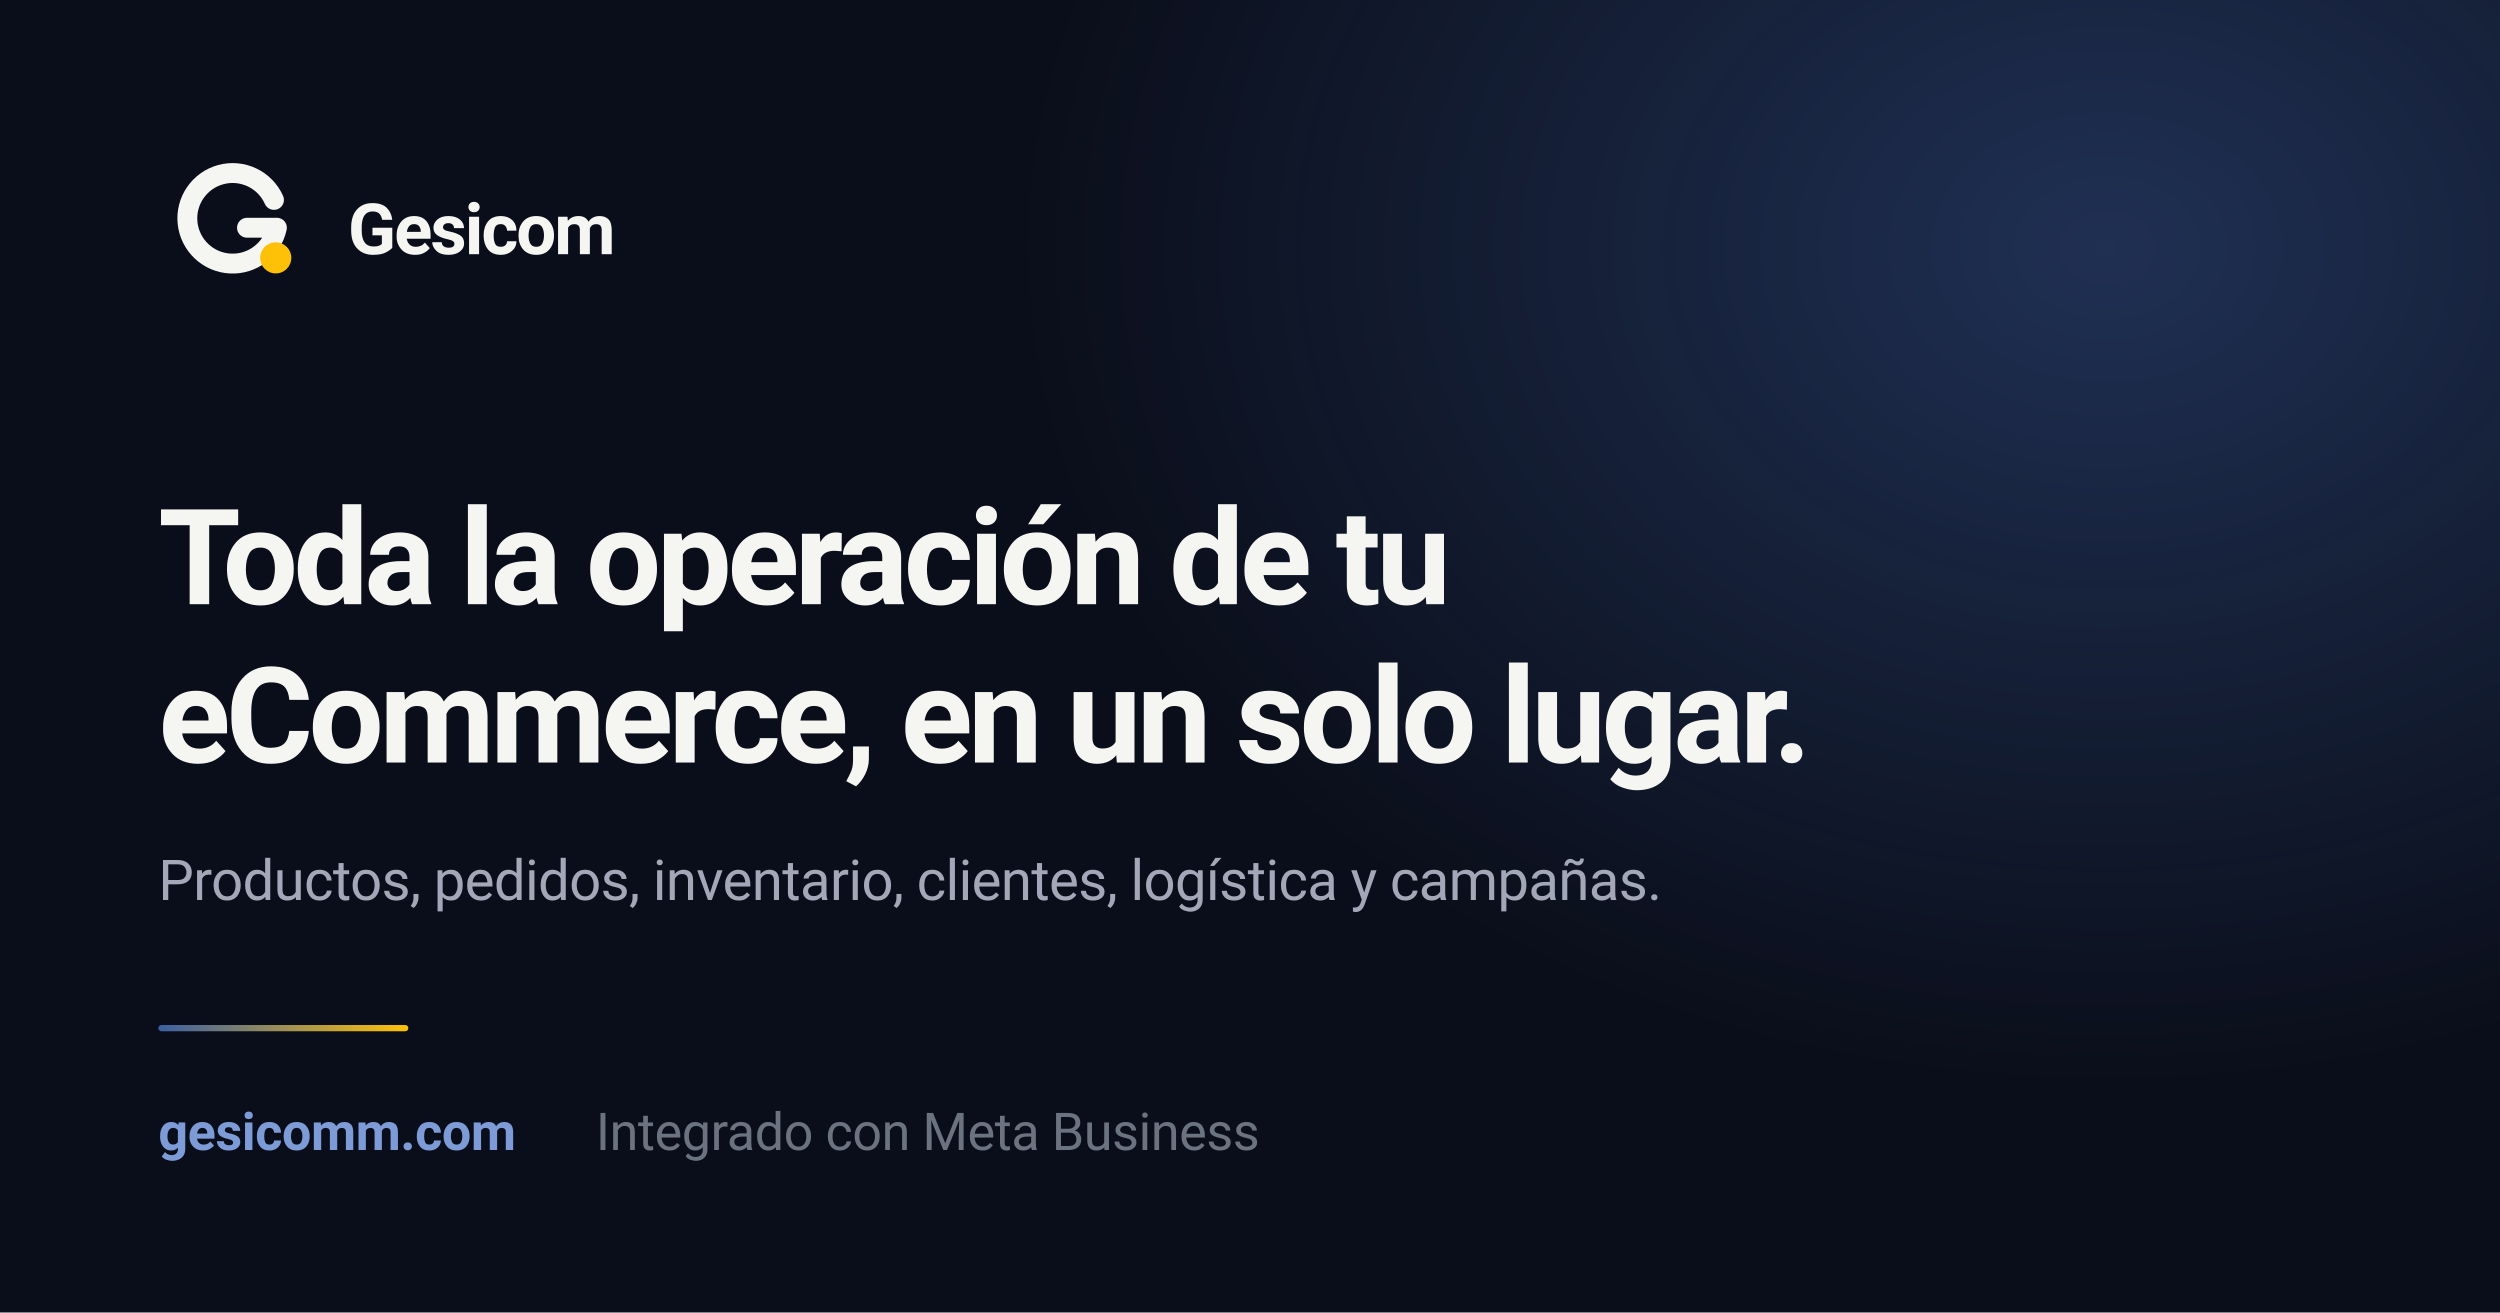
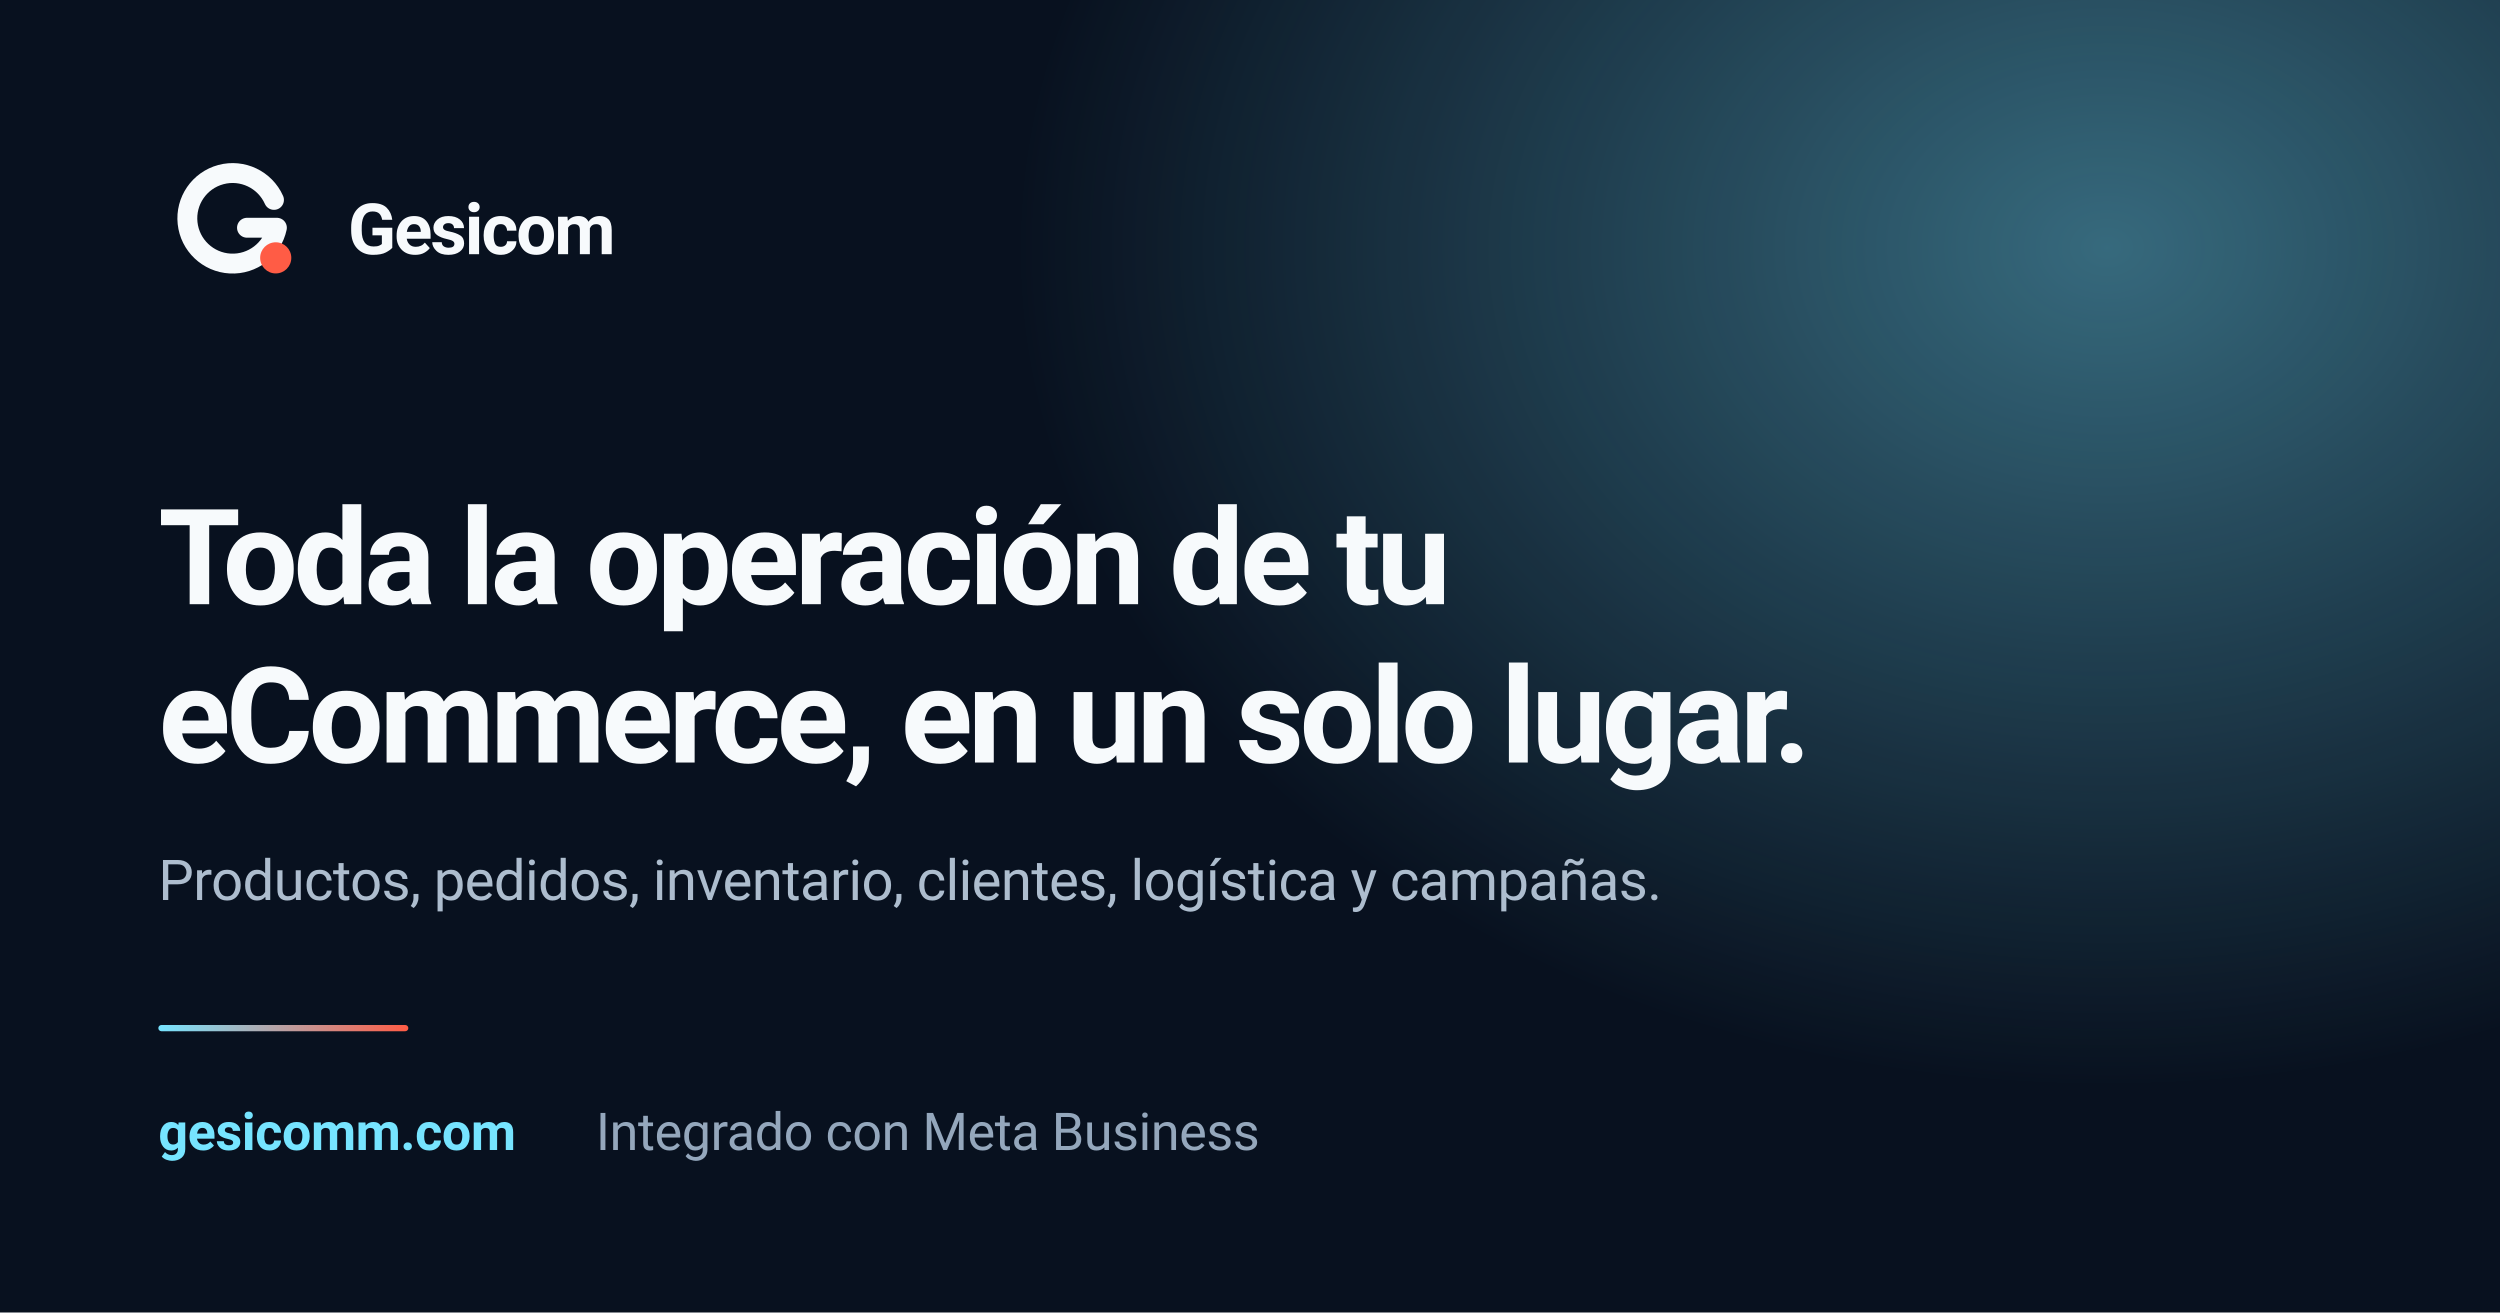
<svg xmlns="http://www.w3.org/2000/svg" viewBox="0 0 1200 630" width="1200" height="630">
  <defs>
    <radialGradient id="og-glow" cx="0.5" cy="0.5" r="0.5">
-       <stop offset="0" stop-color="#3d5fa3" stop-opacity="0.42" />
-       <stop offset="1" stop-color="#3d5fa3" stop-opacity="0" />
+       <stop offset="0" stop-color="#76E4FF" stop-opacity="0.42" />
+       <stop offset="1" stop-color="#76E4FF" stop-opacity="0" />
    </radialGradient>
    <linearGradient id="og-rule" x1="0" y1="0" x2="1" y2="0">
-       <stop offset="0" stop-color="#3d5fa3" />
-       <stop offset="1" stop-color="#FFC107" />
+       <stop offset="0" stop-color="#76E4FF" />
+       <stop offset="1" stop-color="#FF5C45" />
    </linearGradient>
  </defs>
-   <rect width="1200" height="630" fill="#0A0E1A" />
+   <rect width="1200" height="630" fill="#08111F" />
  <ellipse cx="1010" cy="120" rx="520" ry="400" fill="url(#og-glow)" />
  <g transform="translate(76 68) scale(1.15)">
-     <path d="M48.27 24.31 A18.9 18.9 0 1 0 49.49 35.93 L37 35.93" fill="none" stroke="#F5F5F2" stroke-width="8.3" stroke-linecap="round" stroke-linejoin="round" />
-     <circle cx="49" cy="48.5" r="6.5" fill="#FFC107" />
+     <path d="M48.27 24.31 A18.9 18.9 0 1 0 49.49 35.93 L37 35.93" fill="none" stroke="#F7FAFC" stroke-width="8.3" stroke-linecap="round" stroke-linejoin="round" />
+     <circle cx="49" cy="48.5" r="6.5" fill="#FF5C45" />
  </g>
-   <text x="167" y="122" font-family="-apple-system, BlinkMacSystemFont, 'Segoe UI', Roboto, Helvetica, Arial, sans-serif" font-size="34" font-weight="700" letter-spacing="-1" fill="#F5F5F2">Gesicom</text>
-   <text x="76" y="290" font-family="-apple-system, BlinkMacSystemFont, 'Segoe UI', Roboto, Helvetica, Arial, sans-serif" font-size="64" font-weight="700" letter-spacing="-2.2" fill="#F5F5F2">Toda la operación de tu</text>
-   <text x="76" y="366" font-family="-apple-system, BlinkMacSystemFont, 'Segoe UI', Roboto, Helvetica, Arial, sans-serif" font-size="64" font-weight="700" letter-spacing="-2.2" fill="#F5F5F2">eCommerce, en un solo lugar.</text>
-   <text x="76" y="432" font-family="-apple-system, BlinkMacSystemFont, 'Segoe UI', Roboto, Helvetica, Arial, sans-serif" font-size="27" font-weight="400" letter-spacing="-0.3" fill="#a3a8b8">Productos, pedidos, inventario, clientes, logística y campañas.</text>
+   <text x="167" y="122" font-family="-apple-system, BlinkMacSystemFont, 'Segoe UI', Roboto, Helvetica, Arial, sans-serif" font-size="34" font-weight="700" letter-spacing="-1" fill="#F7FAFC">Gesicom</text>
+   <text x="76" y="290" font-family="-apple-system, BlinkMacSystemFont, 'Segoe UI', Roboto, Helvetica, Arial, sans-serif" font-size="64" font-weight="700" letter-spacing="-2.2" fill="#F7FAFC">Toda la operación de tu</text>
+   <text x="76" y="366" font-family="-apple-system, BlinkMacSystemFont, 'Segoe UI', Roboto, Helvetica, Arial, sans-serif" font-size="64" font-weight="700" letter-spacing="-2.2" fill="#F7FAFC">eCommerce, en un solo lugar.</text>
+   <text x="76" y="432" font-family="-apple-system, BlinkMacSystemFont, 'Segoe UI', Roboto, Helvetica, Arial, sans-serif" font-size="27" font-weight="400" letter-spacing="-0.3" fill="#ADBDCE">Productos, pedidos, inventario, clientes, logística y campañas.</text>
  <rect x="76" y="492" width="120" height="3" rx="1.5" fill="url(#og-rule)" />
-   <text x="76" y="552" font-family="-apple-system, BlinkMacSystemFont, 'Segoe UI', Roboto, Helvetica, Arial, sans-serif" font-size="25" font-weight="600" letter-spacing="-0.2" fill="#7d9bd6">gesicomm.com</text>
-   <text x="286" y="552" font-family="-apple-system, BlinkMacSystemFont, 'Segoe UI', Roboto, Helvetica, Arial, sans-serif" font-size="25" font-weight="400" letter-spacing="-0.2" fill="#6B7280">Integrado con Meta Business</text>
+   <text x="76" y="552" font-family="-apple-system, BlinkMacSystemFont, 'Segoe UI', Roboto, Helvetica, Arial, sans-serif" font-size="25" font-weight="600" letter-spacing="-0.2" fill="#76E4FF">gesicomm.com</text>
+   <text x="286" y="552" font-family="-apple-system, BlinkMacSystemFont, 'Segoe UI', Roboto, Helvetica, Arial, sans-serif" font-size="25" font-weight="400" letter-spacing="-0.2" fill="#94A7BC">Integrado con Meta Business</text>
</svg>
